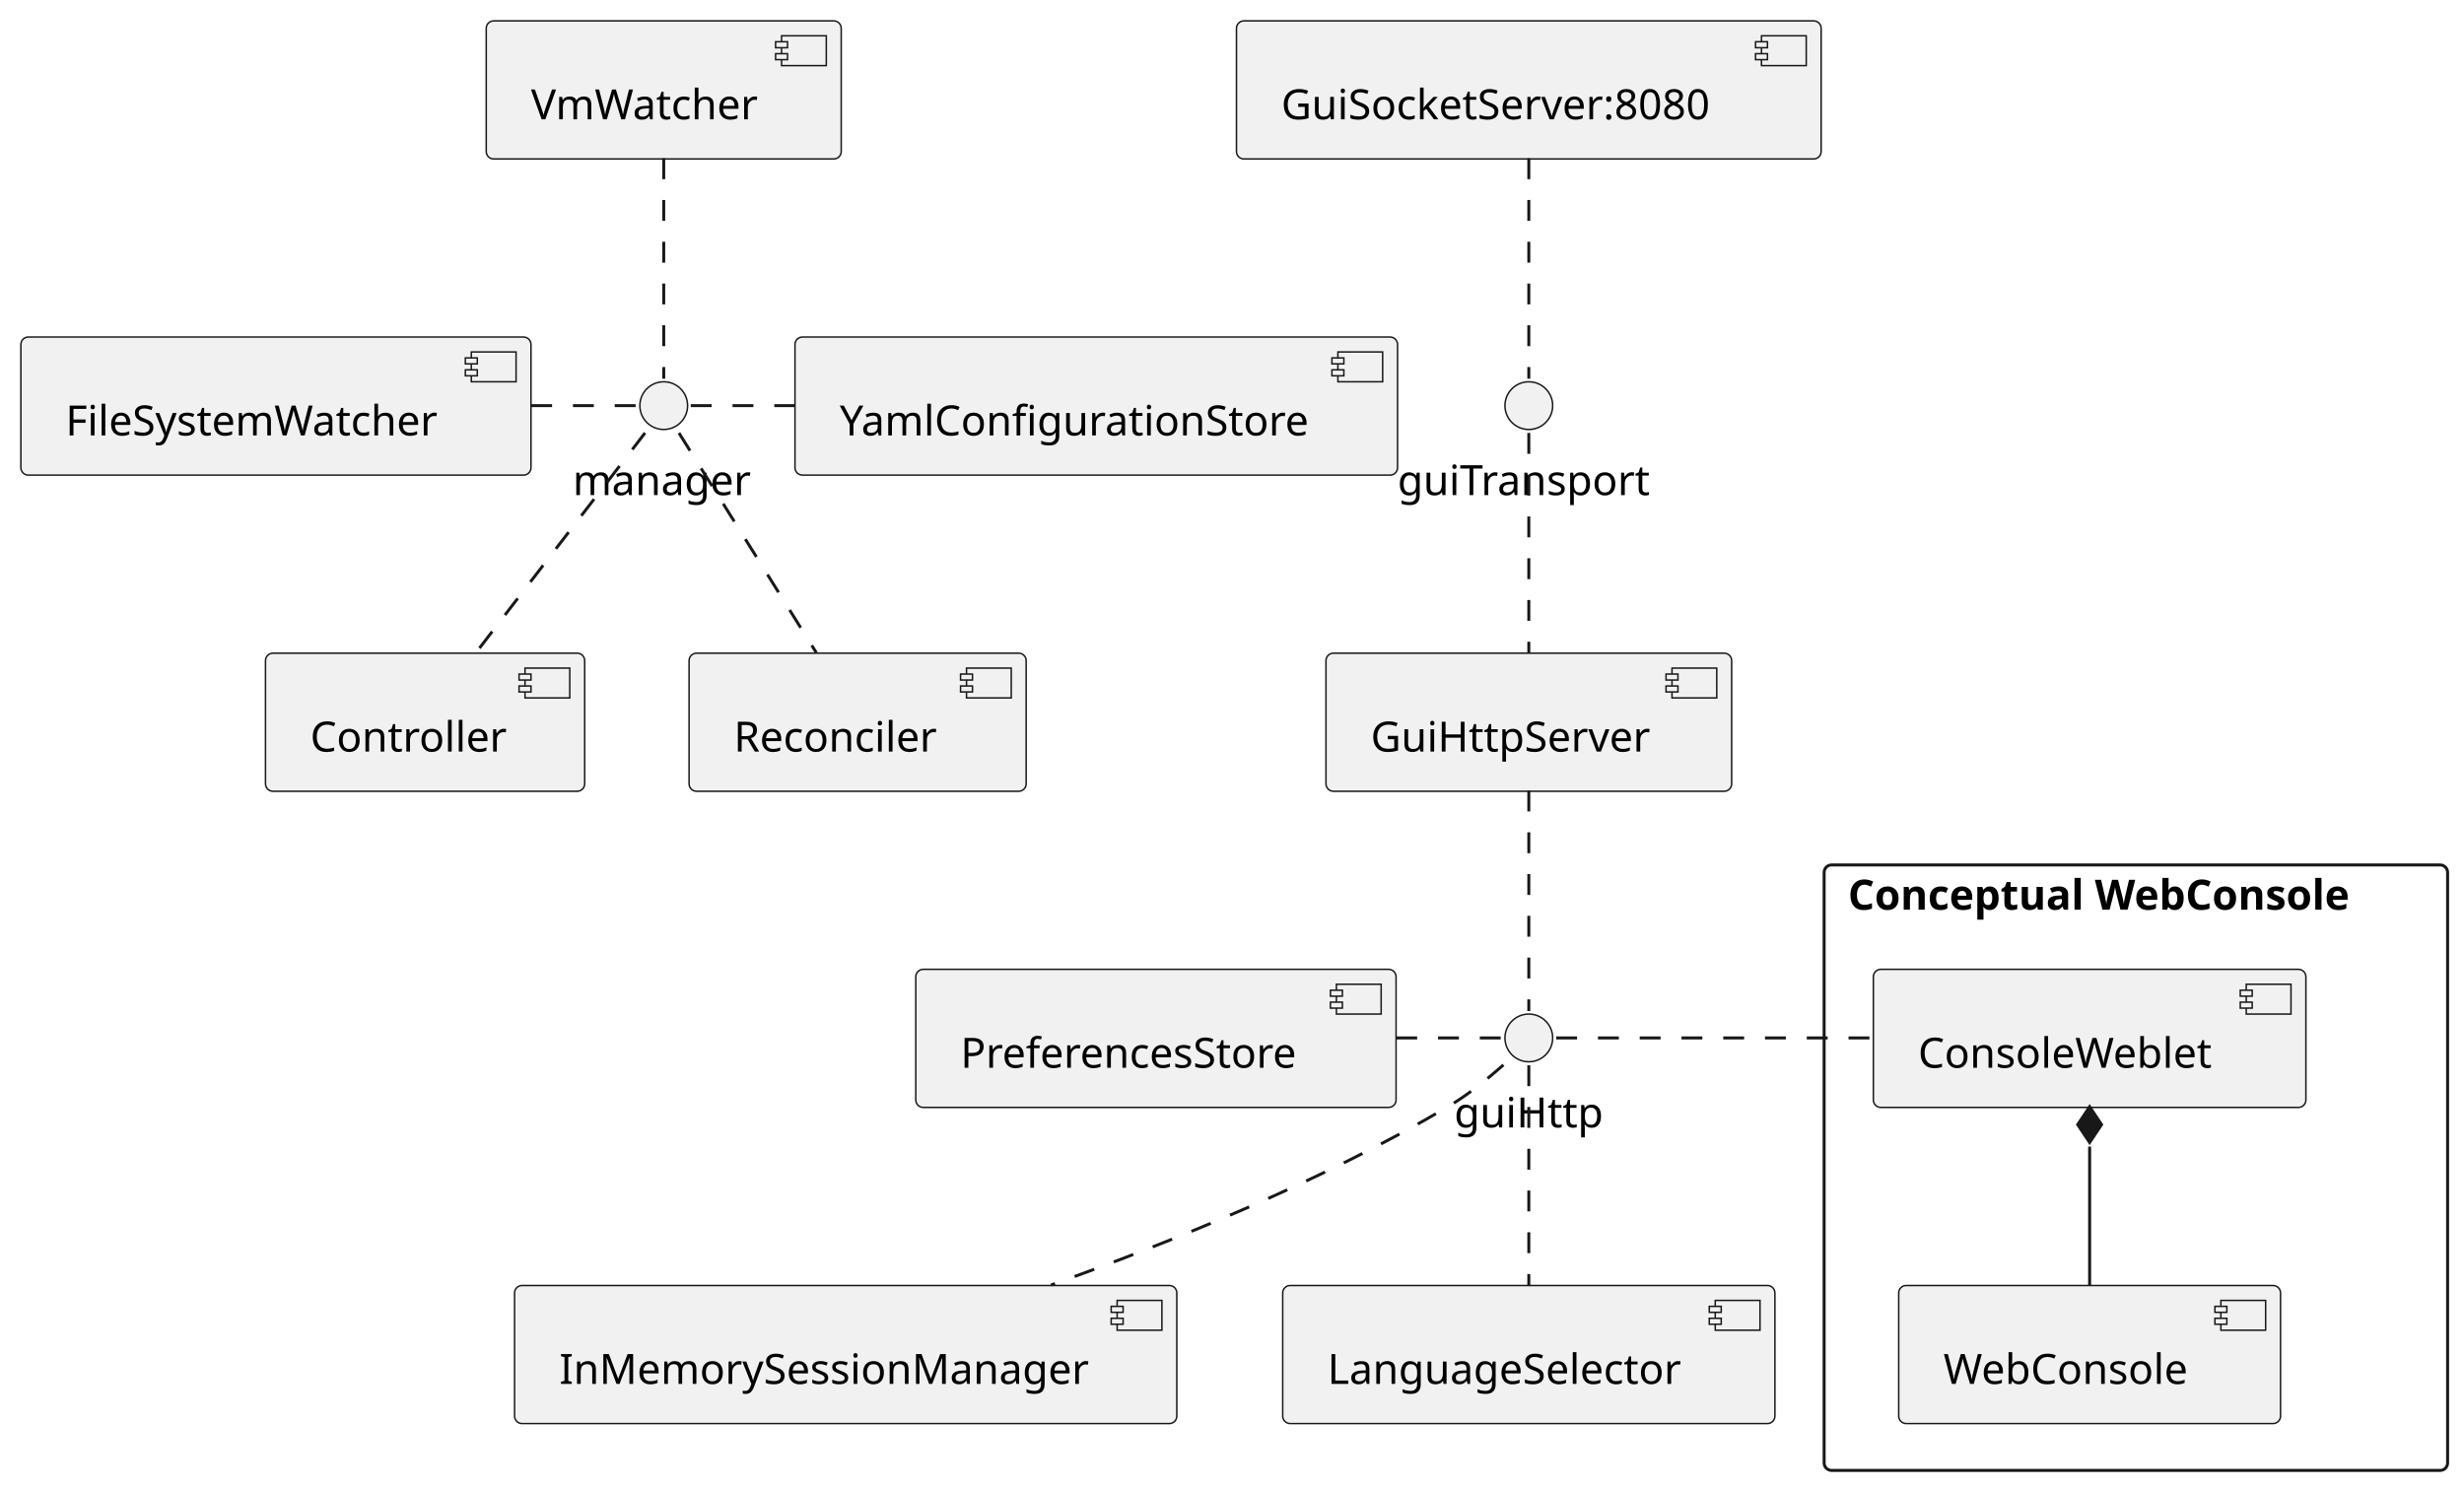
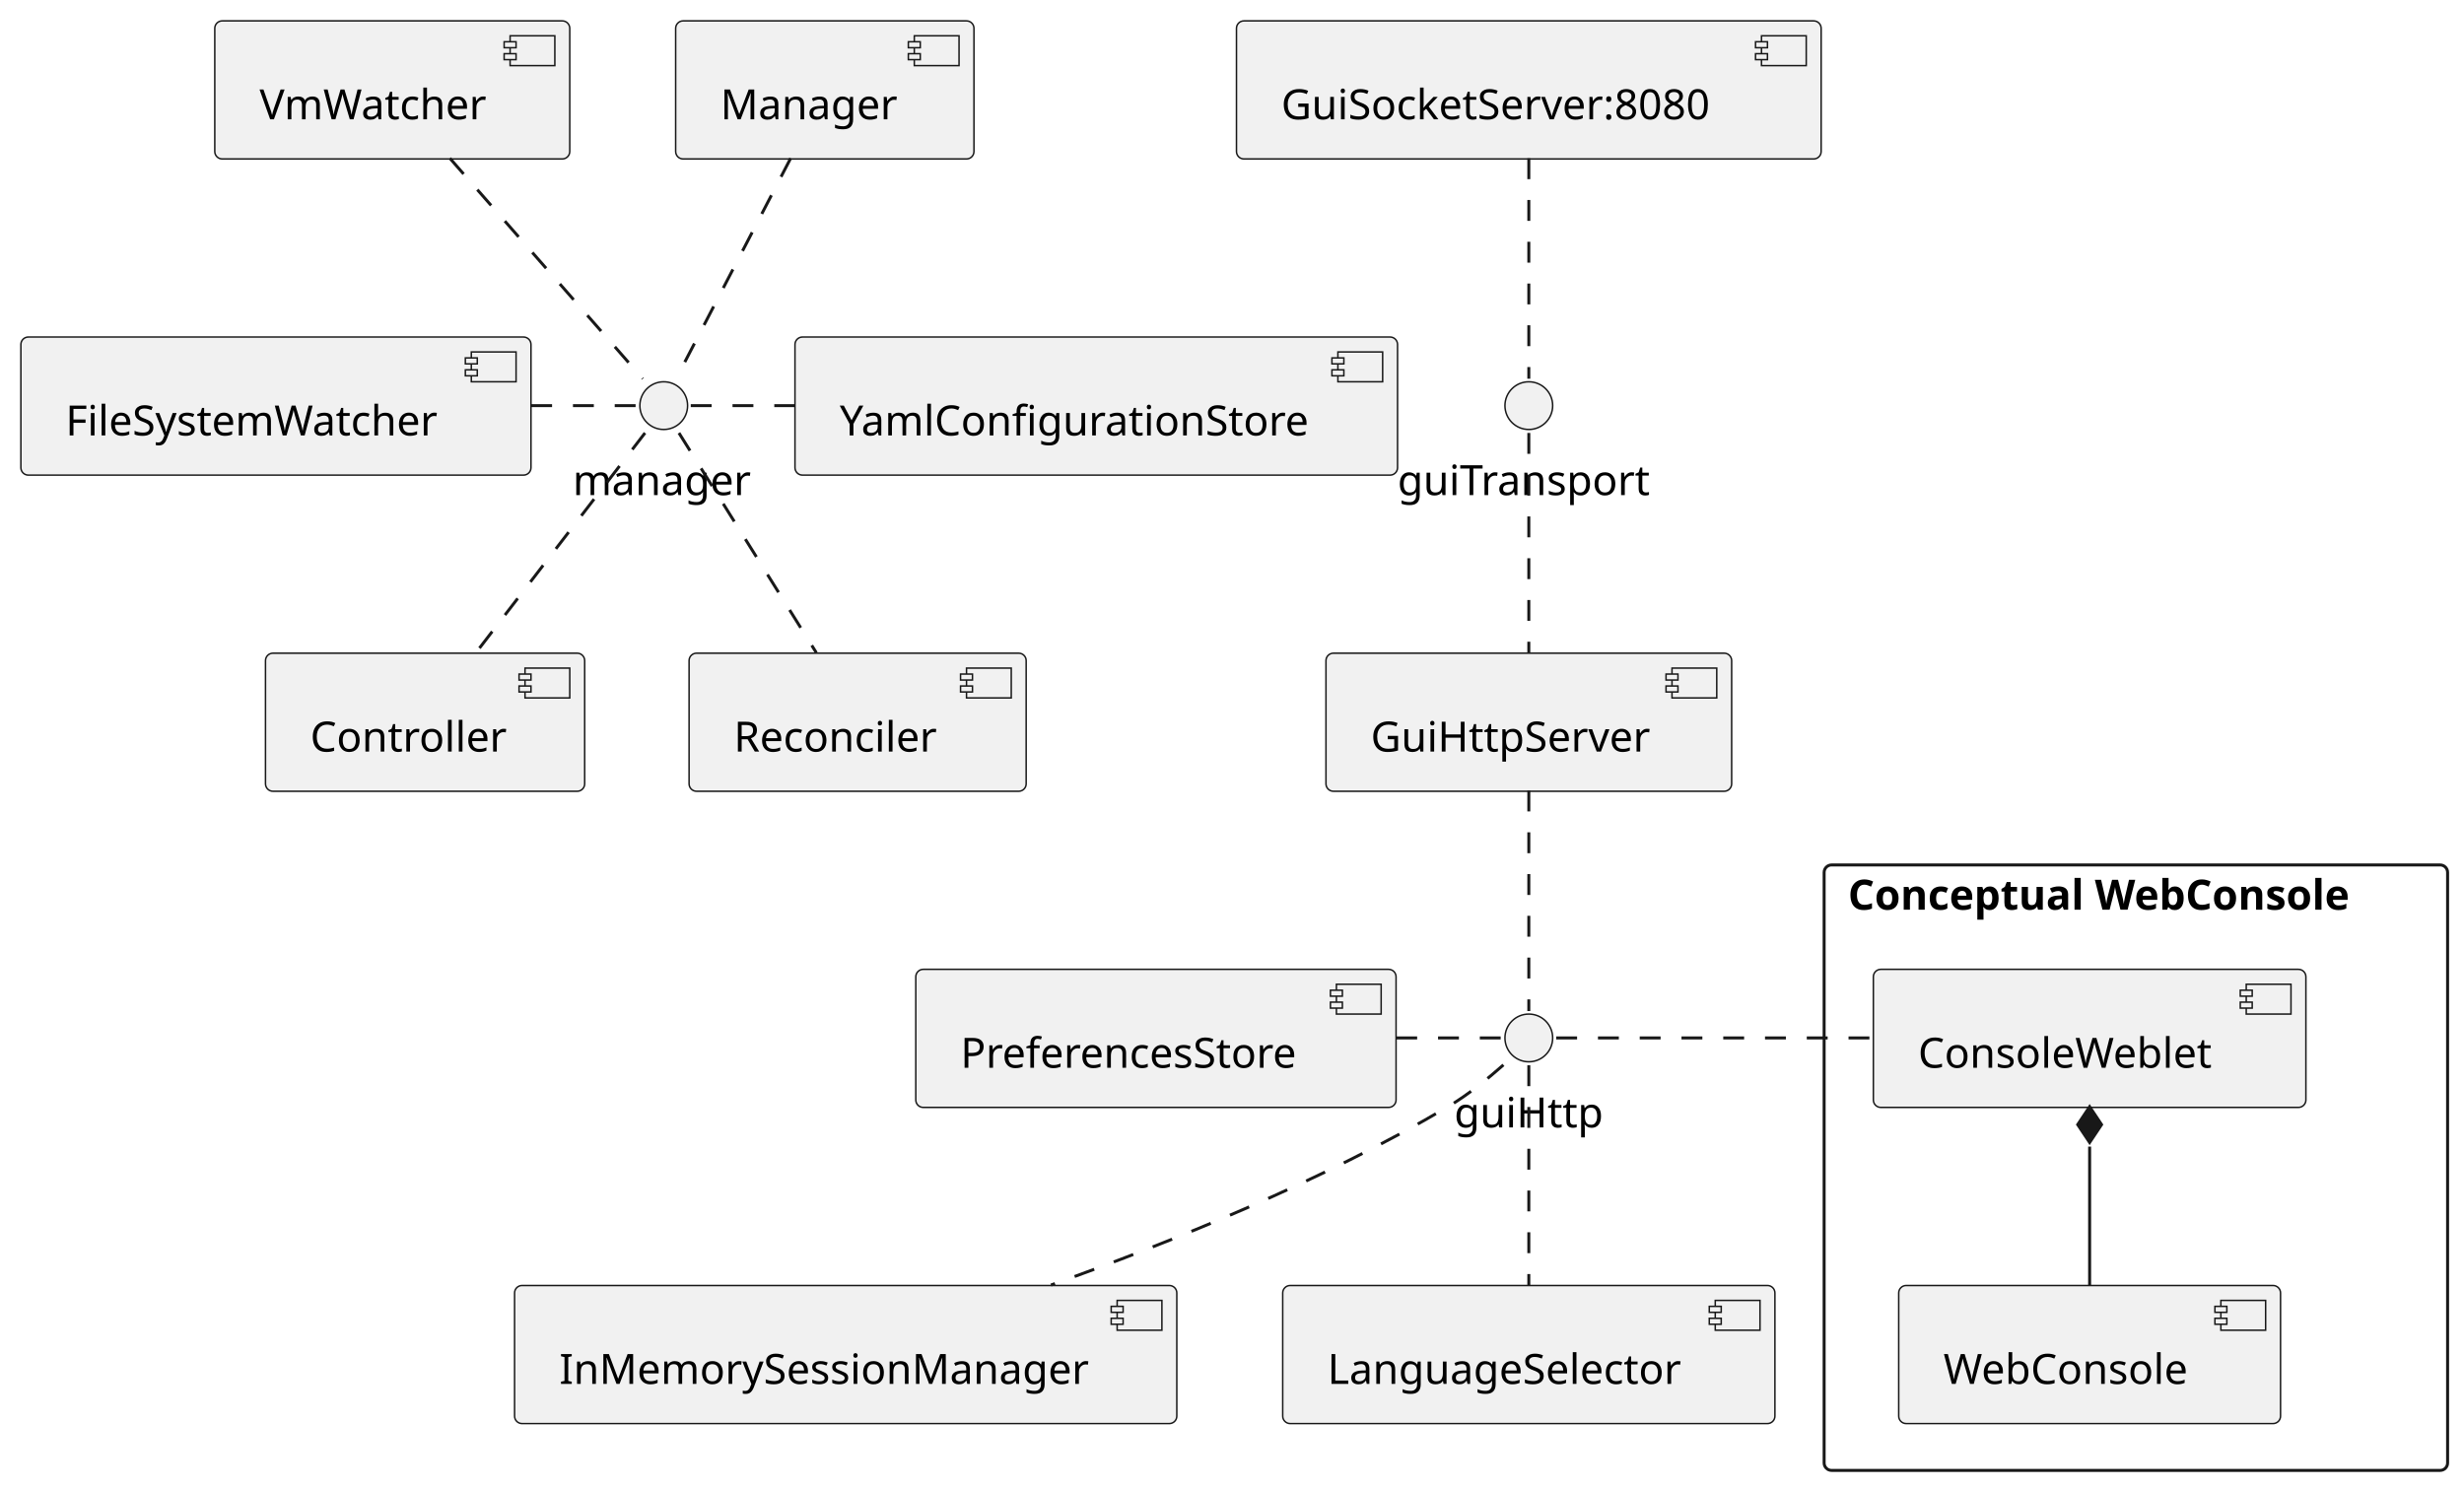
<svg xmlns="http://www.w3.org/2000/svg" contentStyleType="text/css" height="499px" preserveAspectRatio="none" style="width:826px;height:499px;background:#FFFFFF;" version="1.1" viewBox="0 0 826 499" width="826px" zoomAndPan="magnify">
  <defs />
  <g>
    <g id="cluster_Conceptual WebConsole">
      <rect fill="none" height="203" rx="2.5" ry="2.5" style="stroke:#181818;stroke-width:1.0;" width="209" x="611.5" y="290" />
      <text fill="#000000" font-family="sans-serif" font-size="14" font-weight="bold" lengthAdjust="spacing" textLength="193" x="619.5" y="304.995">Conceptual WebConsole</text>
    </g>
    <g id="elem_ConsoleWeblet">
      <rect fill="#F1F1F1" height="46.297" rx="2.5" ry="2.5" style="stroke:#181818;stroke-width:0.5;" width="145" x="628" y="325" />
      <rect fill="#F1F1F1" height="10" style="stroke:#181818;stroke-width:0.5;" width="15" x="753" y="330" />
      <rect fill="#F1F1F1" height="2" style="stroke:#181818;stroke-width:0.5;" width="4" x="751" y="332" />
      <rect fill="#F1F1F1" height="2" style="stroke:#181818;stroke-width:0.5;" width="4" x="751" y="336" />
      <text fill="#000000" font-family="sans-serif" font-size="14" lengthAdjust="spacing" textLength="105" x="643" y="357.995">ConsoleWeblet</text>
    </g>
    <g id="elem_WebConsole">
      <rect fill="#F1F1F1" height="46.297" rx="2.5" ry="2.5" style="stroke:#181818;stroke-width:0.5;" width="128" x="636.5" y="431" />
      <rect fill="#F1F1F1" height="10" style="stroke:#181818;stroke-width:0.5;" width="15" x="744.5" y="436" />
      <rect fill="#F1F1F1" height="2" style="stroke:#181818;stroke-width:0.5;" width="4" x="742.5" y="438" />
      <rect fill="#F1F1F1" height="2" style="stroke:#181818;stroke-width:0.5;" width="4" x="742.5" y="442" />
      <text fill="#000000" font-family="sans-serif" font-size="14" lengthAdjust="spacing" textLength="88" x="651.5" y="463.995">WebConsole</text>
    </g>
    <g id="elem_mgr">
      <ellipse cx="222.5" cy="136" fill="#F1F1F1" rx="8" ry="8" style="stroke:#181818;stroke-width:0.5;" />
      <text fill="#000000" font-family="sans-serif" font-size="14" lengthAdjust="spacing" textLength="61" x="192" y="165.995">manager</text>
    </g>
    <g id="elem_FileSystemWatcher">
      <rect fill="#F1F1F1" height="46.297" rx="2.5" ry="2.5" style="stroke:#181818;stroke-width:0.5;" width="171" x="7" y="113" />
      <rect fill="#F1F1F1" height="10" style="stroke:#181818;stroke-width:0.5;" width="15" x="158" y="118" />
      <rect fill="#F1F1F1" height="2" style="stroke:#181818;stroke-width:0.5;" width="4" x="156" y="120" />
      <rect fill="#F1F1F1" height="2" style="stroke:#181818;stroke-width:0.5;" width="4" x="156" y="124" />
      <text fill="#000000" font-family="sans-serif" font-size="14" lengthAdjust="spacing" textLength="131" x="22" y="145.995">FileSystemWatcher</text>
    </g>
    <g id="elem_YamlConfigurationStore">
      <rect fill="#F1F1F1" height="46.297" rx="2.5" ry="2.5" style="stroke:#181818;stroke-width:0.5;" width="202" x="266.5" y="113" />
      <rect fill="#F1F1F1" height="10" style="stroke:#181818;stroke-width:0.5;" width="15" x="448.5" y="118" />
      <rect fill="#F1F1F1" height="2" style="stroke:#181818;stroke-width:0.5;" width="4" x="446.5" y="120" />
      <rect fill="#F1F1F1" height="2" style="stroke:#181818;stroke-width:0.5;" width="4" x="446.5" y="124" />
      <text fill="#000000" font-family="sans-serif" font-size="14" lengthAdjust="spacing" textLength="162" x="281.5" y="145.995">YamlConfigurationStore</text>
    </g>
    <g id="elem_Controller">
      <rect fill="#F1F1F1" height="46.297" rx="2.5" ry="2.5" style="stroke:#181818;stroke-width:0.5;" width="107" x="89" y="219" />
      <rect fill="#F1F1F1" height="10" style="stroke:#181818;stroke-width:0.5;" width="15" x="176" y="224" />
      <rect fill="#F1F1F1" height="2" style="stroke:#181818;stroke-width:0.5;" width="4" x="174" y="226" />
      <rect fill="#F1F1F1" height="2" style="stroke:#181818;stroke-width:0.5;" width="4" x="174" y="230" />
      <text fill="#000000" font-family="sans-serif" font-size="14" lengthAdjust="spacing" textLength="67" x="104" y="251.995">Controller</text>
    </g>
+     <g id="elem_Manager">
+       <rect fill="#F1F1F1" height="46.297" rx="2.5" ry="2.5" style="stroke:#181818;stroke-width:0.5;" width="100" x="226.5" y="7" />
+       <rect fill="#F1F1F1" height="10" style="stroke:#181818;stroke-width:0.5;" width="15" x="306.5" y="12" />
+       <rect fill="#F1F1F1" height="2" style="stroke:#181818;stroke-width:0.5;" width="4" x="304.5" y="14" />
+       <rect fill="#F1F1F1" height="2" style="stroke:#181818;stroke-width:0.5;" width="4" x="304.5" y="18" />
+       <text fill="#000000" font-family="sans-serif" font-size="14" lengthAdjust="spacing" textLength="60" x="241.5" y="39.995">Manager</text>
+     </g>
    <g id="elem_VmWatcher">
-       <rect fill="#F1F1F1" height="46.297" rx="2.5" ry="2.5" style="stroke:#181818;stroke-width:0.5;" width="119" x="163" y="7" />
-       <rect fill="#F1F1F1" height="10" style="stroke:#181818;stroke-width:0.5;" width="15" x="262" y="12" />
-       <rect fill="#F1F1F1" height="2" style="stroke:#181818;stroke-width:0.5;" width="4" x="260" y="14" />
-       <rect fill="#F1F1F1" height="2" style="stroke:#181818;stroke-width:0.5;" width="4" x="260" y="18" />
-       <text fill="#000000" font-family="sans-serif" font-size="14" lengthAdjust="spacing" textLength="79" x="178" y="39.995">VmWatcher</text>
+       <rect fill="#F1F1F1" height="46.297" rx="2.5" ry="2.5" style="stroke:#181818;stroke-width:0.5;" width="119" x="72" y="7" />
+       <rect fill="#F1F1F1" height="10" style="stroke:#181818;stroke-width:0.5;" width="15" x="171" y="12" />
+       <rect fill="#F1F1F1" height="2" style="stroke:#181818;stroke-width:0.5;" width="4" x="169" y="14" />
+       <rect fill="#F1F1F1" height="2" style="stroke:#181818;stroke-width:0.5;" width="4" x="169" y="18" />
+       <text fill="#000000" font-family="sans-serif" font-size="14" lengthAdjust="spacing" textLength="79" x="87" y="39.995">VmWatcher</text>
    </g>
    <g id="elem_Reconciler">
      <rect fill="#F1F1F1" height="46.297" rx="2.5" ry="2.5" style="stroke:#181818;stroke-width:0.5;" width="113" x="231" y="219" />
      <rect fill="#F1F1F1" height="10" style="stroke:#181818;stroke-width:0.5;" width="15" x="324" y="224" />
      <rect fill="#F1F1F1" height="2" style="stroke:#181818;stroke-width:0.5;" width="4" x="322" y="226" />
      <rect fill="#F1F1F1" height="2" style="stroke:#181818;stroke-width:0.5;" width="4" x="322" y="230" />
      <text fill="#000000" font-family="sans-serif" font-size="14" lengthAdjust="spacing" textLength="73" x="246" y="251.995">Reconciler</text>
    </g>
    <g id="elem_hT">
      <ellipse cx="512.5" cy="136" fill="#F1F1F1" rx="8" ry="8" style="stroke:#181818;stroke-width:0.5;" />
      <text fill="#000000" font-family="sans-serif" font-size="14" lengthAdjust="spacing" textLength="88" x="468.5" y="165.995">guiTransport</text>
    </g>
    <g id="elem_GuiSocketServer:8080">
      <rect fill="#F1F1F1" height="46.297" rx="2.5" ry="2.5" style="stroke:#181818;stroke-width:0.5;" width="196" x="414.5" y="7" />
      <rect fill="#F1F1F1" height="10" style="stroke:#181818;stroke-width:0.5;" width="15" x="590.5" y="12" />
      <rect fill="#F1F1F1" height="2" style="stroke:#181818;stroke-width:0.5;" width="4" x="588.5" y="14" />
      <rect fill="#F1F1F1" height="2" style="stroke:#181818;stroke-width:0.5;" width="4" x="588.5" y="18" />
      <text fill="#000000" font-family="sans-serif" font-size="14" lengthAdjust="spacing" textLength="156" x="429.5" y="39.995">GuiSocketServer:8080</text>
    </g>
    <g id="elem_GuiHttpServer">
      <rect fill="#F1F1F1" height="46.297" rx="2.5" ry="2.5" style="stroke:#181818;stroke-width:0.5;" width="136" x="444.5" y="219" />
      <rect fill="#F1F1F1" height="10" style="stroke:#181818;stroke-width:0.5;" width="15" x="560.5" y="224" />
      <rect fill="#F1F1F1" height="2" style="stroke:#181818;stroke-width:0.5;" width="4" x="558.5" y="226" />
      <rect fill="#F1F1F1" height="2" style="stroke:#181818;stroke-width:0.5;" width="4" x="558.5" y="230" />
      <text fill="#000000" font-family="sans-serif" font-size="14" lengthAdjust="spacing" textLength="96" x="459.5" y="251.995">GuiHttpServer</text>
    </g>
    <g id="elem_http">
      <ellipse cx="512.5" cy="348" fill="#F1F1F1" rx="8" ry="8" style="stroke:#181818;stroke-width:0.5;" />
      <text fill="#000000" font-family="sans-serif" font-size="14" lengthAdjust="spacing" textLength="50" x="487.5" y="377.995">guiHttp</text>
    </g>
    <g id="elem_PreferencesStore">
      <rect fill="#F1F1F1" height="46.297" rx="2.5" ry="2.5" style="stroke:#181818;stroke-width:0.5;" width="161" x="307" y="325" />
      <rect fill="#F1F1F1" height="10" style="stroke:#181818;stroke-width:0.5;" width="15" x="448" y="330" />
      <rect fill="#F1F1F1" height="2" style="stroke:#181818;stroke-width:0.5;" width="4" x="446" y="332" />
      <rect fill="#F1F1F1" height="2" style="stroke:#181818;stroke-width:0.5;" width="4" x="446" y="336" />
      <text fill="#000000" font-family="sans-serif" font-size="14" lengthAdjust="spacing" textLength="121" x="322" y="357.995">PreferencesStore</text>
    </g>
    <g id="elem_InMemorySessionManager">
      <rect fill="#F1F1F1" height="46.297" rx="2.5" ry="2.5" style="stroke:#181818;stroke-width:0.5;" width="222" x="172.5" y="431" />
      <rect fill="#F1F1F1" height="10" style="stroke:#181818;stroke-width:0.5;" width="15" x="374.5" y="436" />
      <rect fill="#F1F1F1" height="2" style="stroke:#181818;stroke-width:0.5;" width="4" x="372.5" y="438" />
      <rect fill="#F1F1F1" height="2" style="stroke:#181818;stroke-width:0.5;" width="4" x="372.5" y="442" />
      <text fill="#000000" font-family="sans-serif" font-size="14" lengthAdjust="spacing" textLength="182" x="187.5" y="463.995">InMemorySessionManager</text>
    </g>
    <g id="elem_LanguageSelector">
      <rect fill="#F1F1F1" height="46.297" rx="2.5" ry="2.5" style="stroke:#181818;stroke-width:0.5;" width="165" x="430" y="431" />
      <rect fill="#F1F1F1" height="10" style="stroke:#181818;stroke-width:0.5;" width="15" x="575" y="436" />
      <rect fill="#F1F1F1" height="2" style="stroke:#181818;stroke-width:0.5;" width="4" x="573" y="438" />
      <rect fill="#F1F1F1" height="2" style="stroke:#181818;stroke-width:0.5;" width="4" x="573" y="442" />
      <text fill="#000000" font-family="sans-serif" font-size="14" lengthAdjust="spacing" textLength="125" x="445" y="463.995">LanguageSelector</text>
    </g>
    <g id="link_FileSystemWatcher_mgr">
      <path d="M178.07,136 C189.87,136 201.67,136 213.47,136 " fill="none" id="FileSystemWatcher-mgr" style="stroke:#181818;stroke-width:1.0;stroke-dasharray:7.0,7.0;" />
    </g>
    <g id="link_mgr_YamlConfigurationStore">
      <path d="M231.56,136 C243.16,136 254.75,136 266.34,136 " fill="none" id="mgr-YamlConfigurationStore" style="stroke:#181818;stroke-width:1.0;stroke-dasharray:7.0,7.0;" />
    </g>
    <g id="link_mgr_Controller">
      <path d="M216.22,145.16 C204.14,160.87 177.28,195.78 159.54,218.85 " fill="none" id="mgr-Controller" style="stroke:#181818;stroke-width:1.0;stroke-dasharray:7.0,7.0;" />
    </g>
+     <g id="link_Manager_mgr">
+       <path d="M265.05,53.06 C253.04,76.19 234.8,111.32 226.66,126.98 " fill="none" id="Manager-mgr" style="stroke:#181818;stroke-width:1.0;stroke-dasharray:7.0,7.0;" />
+     </g>
    <g id="link_VmWatcher_mgr">
-       <path d="M222.5,53.06 C222.5,76.19 222.5,111.32 222.5,126.98 " fill="none" id="VmWatcher-mgr" style="stroke:#181818;stroke-width:1.0;stroke-dasharray:7.0,7.0;" />
+       <path d="M150.8,53.06 C171.04,76.19 201.78,111.32 215.48,126.98 " fill="none" id="VmWatcher-mgr" style="stroke:#181818;stroke-width:1.0;stroke-dasharray:7.0,7.0;" />
    </g>
    <g id="link_mgr_Reconciler">
      <path d="M227.6,145.16 C237.42,160.87 259.24,195.78 273.66,218.85 " fill="none" id="mgr-Reconciler" style="stroke:#181818;stroke-width:1.0;stroke-dasharray:7.0,7.0;" />
    </g>
    <g id="link_GuiSocketServer:8080_hT">
      <path d="M512.5,53.06 C512.5,76.19 512.5,111.32 512.5,126.98 " fill="none" id="GuiSocketServer:8080-hT" style="stroke:#181818;stroke-width:1.0;stroke-dasharray:7.0,7.0;" />
    </g>
    <g id="link_hT_GuiHttpServer">
      <path d="M512.5,145.16 C512.5,160.87 512.5,195.78 512.5,218.85 " fill="none" id="hT-GuiHttpServer" style="stroke:#181818;stroke-width:1.0;stroke-dasharray:7.0,7.0;" />
    </g>
    <g id="link_GuiHttpServer_http">
      <path d="M512.5,265.06 C512.5,288.19 512.5,323.32 512.5,338.98 " fill="none" id="GuiHttpServer-http" style="stroke:#181818;stroke-width:1.0;stroke-dasharray:7.0,7.0;" />
    </g>
    <g id="link_PreferencesStore_http">
      <path d="M468.07,348 C479.87,348 491.67,348 503.47,348 " fill="none" id="PreferencesStore-http" style="stroke:#181818;stroke-width:1.0;stroke-dasharray:7.0,7.0;" />
    </g>
    <g id="link_http_InMemorySessionManager">
      <path d="M503.99,357.04 C498.91,361.56 492.16,367.06 485.5,371 C443.49,395.88 392.53,416.51 352.3,430.85 " fill="none" id="http-InMemorySessionManager" style="stroke:#181818;stroke-width:1.0;stroke-dasharray:7.0,7.0;" />
    </g>
    <g id="link_http_LanguageSelector">
      <path d="M512.5,357.16 C512.5,372.87 512.5,407.78 512.5,430.85 " fill="none" id="http-LanguageSelector" style="stroke:#181818;stroke-width:1.0;stroke-dasharray:7.0,7.0;" />
    </g>
    <g id="link_http_ConsoleWeblet">
      <path d="M521.68,348 C557.07,348 592.46,348 627.85,348 " fill="none" id="http-ConsoleWeblet" style="stroke:#181818;stroke-width:1.0;stroke-dasharray:7.0,7.0;" />
    </g>
    <g id="link_ConsoleWeblet_WebConsole">
      <path d="M700.5,384.44 C700.5,399.87 700.5,417.47 700.5,430.98 " fill="none" id="ConsoleWeblet-backto-WebConsole" style="stroke:#181818;stroke-width:1.0;" />
      <polygon fill="#181818" points="700.5,371.06,696.5,377.06,700.5,383.06,704.5,377.06,700.5,371.06" style="stroke:#181818;stroke-width:1.0;" />
    </g>
  </g>
</svg>
